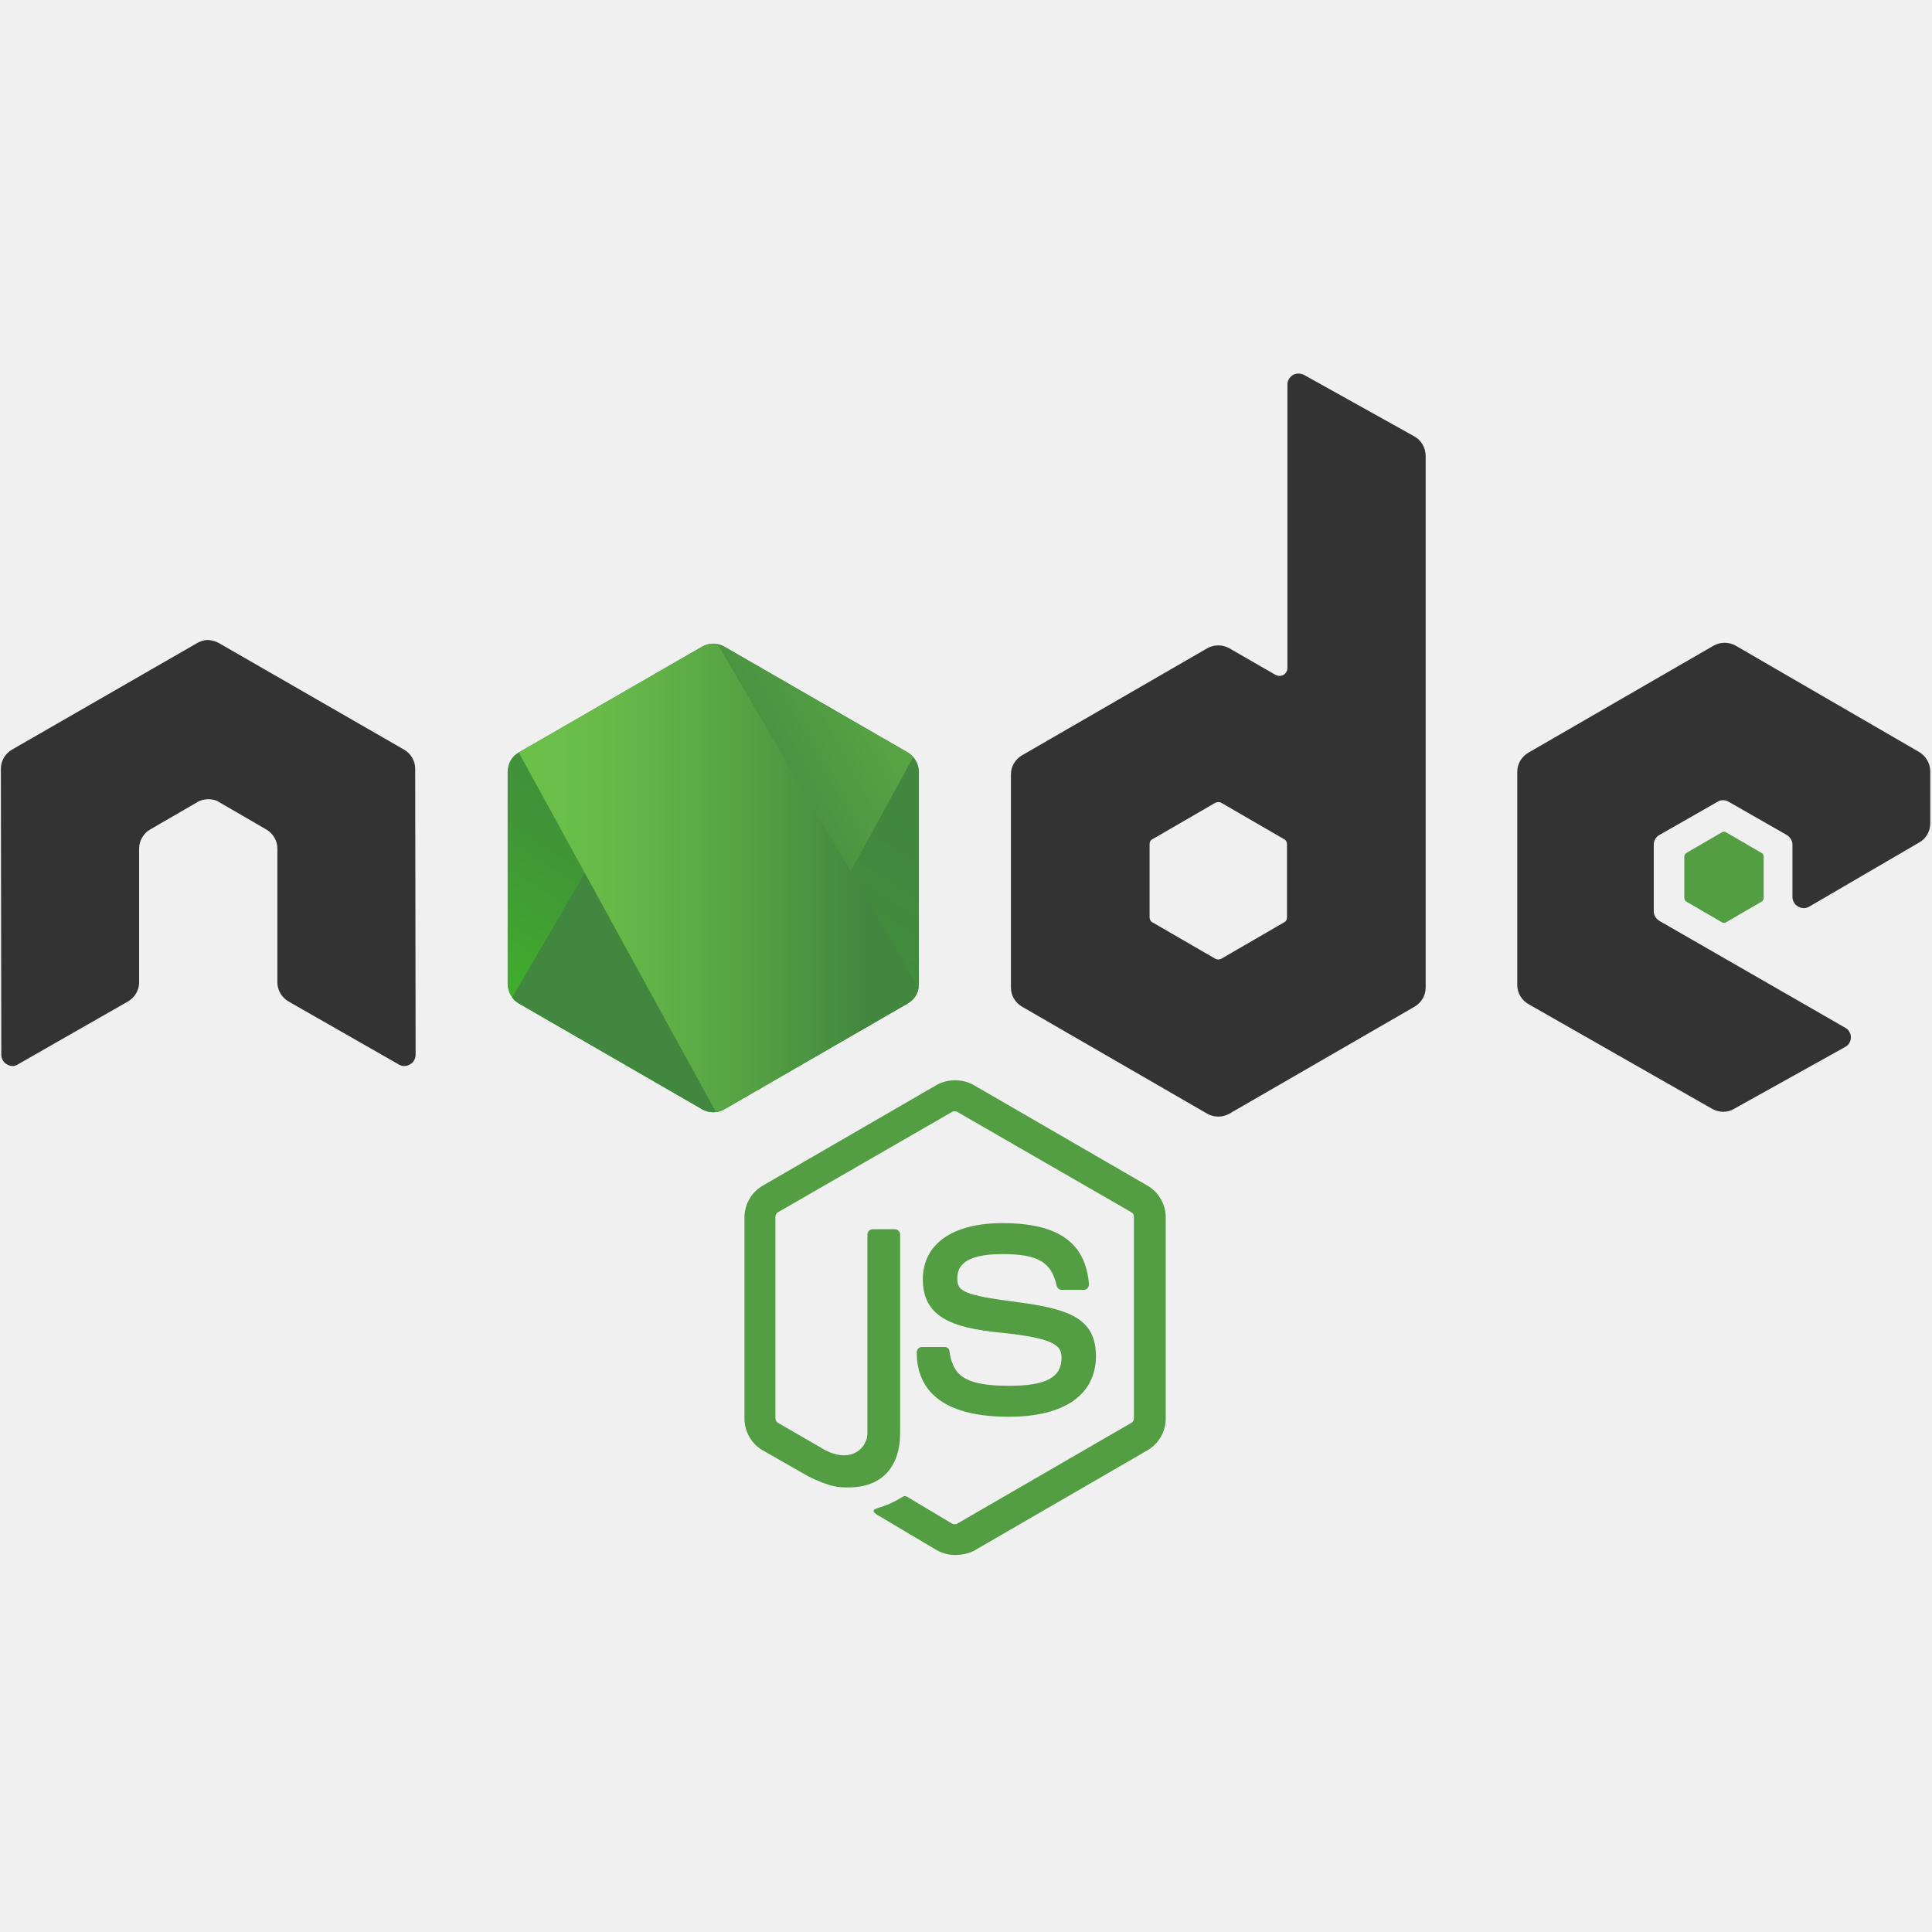
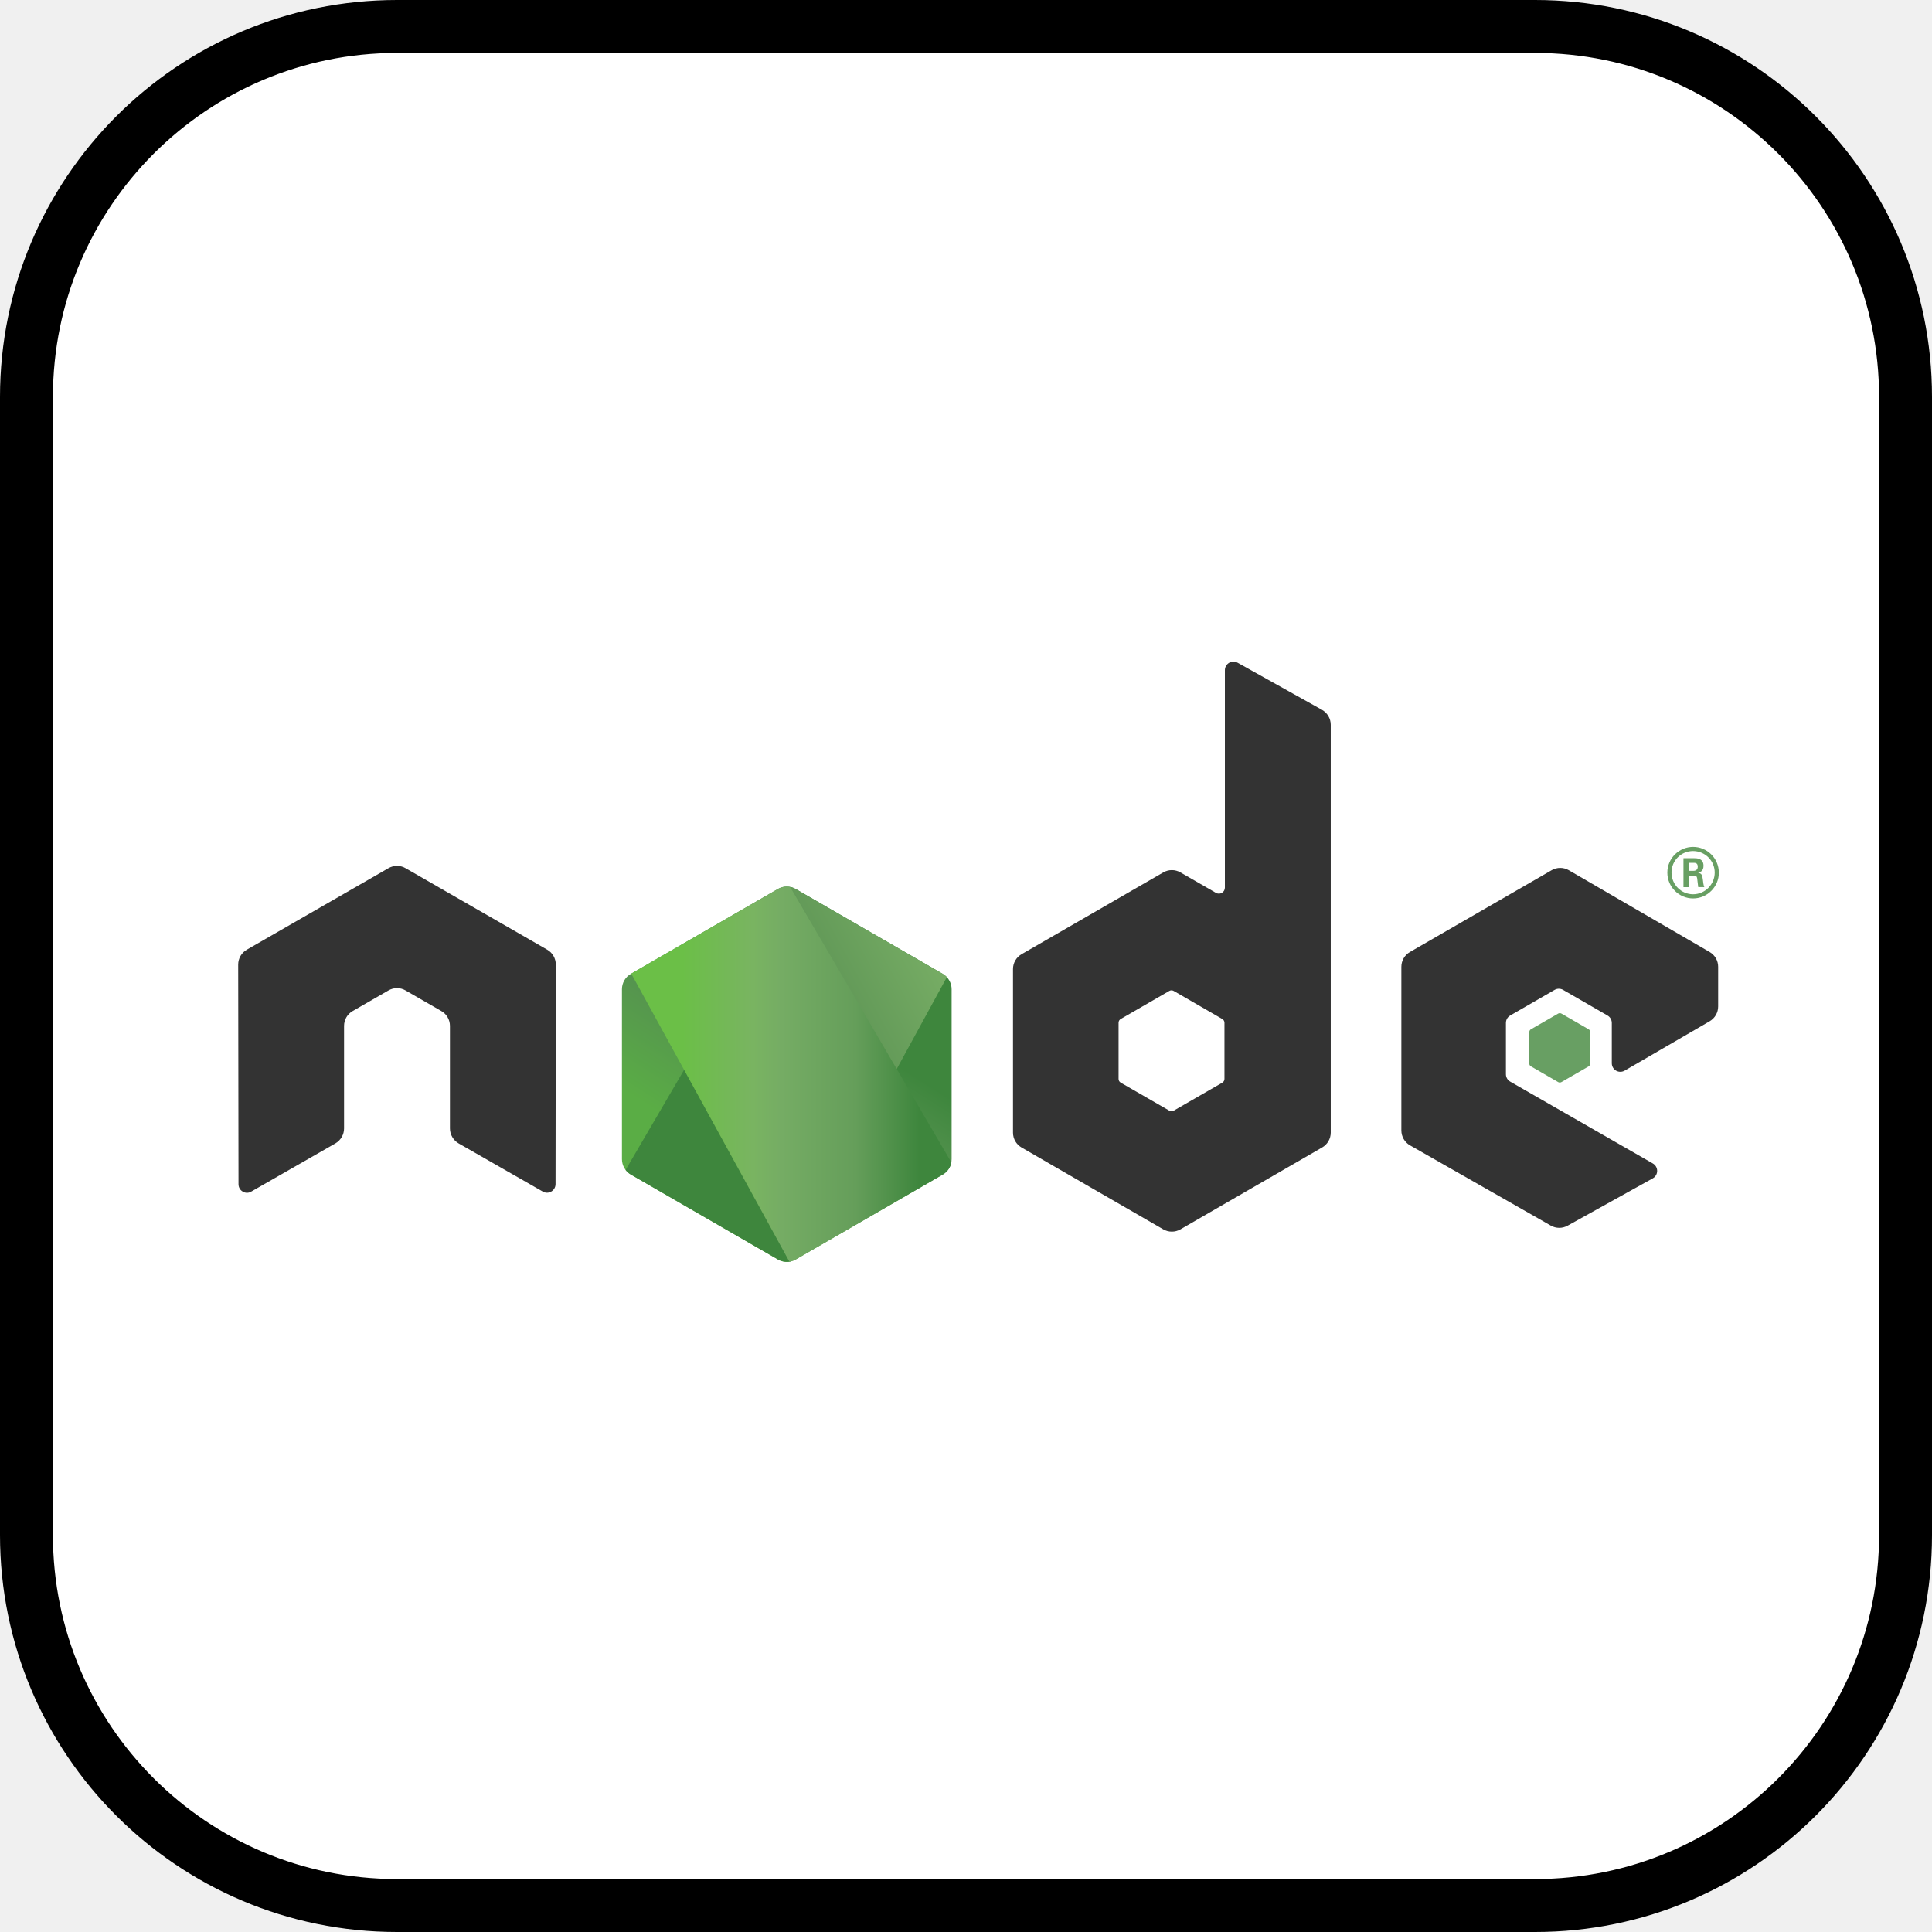
- <svg xmlns="http://www.w3.org/2000/svg" xmlns:xlink="http://www.w3.org/1999/xlink" width="800px" height="800px" viewBox="0 -99 512 512" preserveAspectRatio="xMidYMid">
+ <svg xmlns="http://www.w3.org/2000/svg" width="800px" height="800px" viewBox="0 0 73 73" version="1.1">
  <defs>
-     <linearGradient x1="68.188%" y1="17.487%" x2="27.823%" y2="89.755%" id="b">
-       <stop stop-color="#41873F" offset="0%" />
-       <stop stop-color="#418B3D" offset="32.88%" />
-       <stop stop-color="#419637" offset="63.52%" />
-       <stop stop-color="#3FA92D" offset="93.19%" />
-       <stop stop-color="#3FAE2A" offset="100%" />
+     <linearGradient x1="72.724%" y1="9.24%" x2="27.269%" y2="90.753%" id="linearGradient-1">
+       <stop stop-color="#3E863D" offset="30%">
+ 
+ </stop>
+       <stop stop-color="#55934F" offset="50%">
+ 
+ </stop>
+       <stop stop-color="#5AAD45" offset="80%">
+ 
+ </stop>
    </linearGradient>
-     <path id="a" d="M57.903 1.85a5.957 5.957 0 0 0-5.894 0L3.352 29.933c-1.85 1.04-2.89 3.005-2.89 5.085v56.286c0 2.08 1.156 4.045 2.89 5.085l48.657 28.085a5.957 5.957 0 0 0 5.894 0l48.658-28.085c1.849-1.04 2.89-3.005 2.89-5.085V35.019c0-2.08-1.157-4.045-2.89-5.085L57.903 1.85z" />
-     <linearGradient x1="43.277%" y1="55.169%" x2="159.245%" y2="-18.306%" id="d">
-       <stop stop-color="#41873F" offset="13.76%" />
-       <stop stop-color="#54A044" offset="40.32%" />
-       <stop stop-color="#66B848" offset="71.36%" />
-       <stop stop-color="#6CC04A" offset="90.81%" />
+     <linearGradient x1="3.994%" y1="80.099%" x2="97.307%" y2="20.906%" id="linearGradient-2">
+       <stop stop-color="#3E863D" offset="57%">
+ 
+ </stop>
+       <stop stop-color="#619857" offset="72%">
+ 
+ </stop>
+       <stop stop-color="#76AC64" offset="100%">
+ 
+ </stop>
    </linearGradient>
-     <linearGradient x1="-4413.77%" y1="13.43%" x2="5327.93%" y2="13.43%" id="e">
-       <stop stop-color="#6CC04A" offset="9.192%" />
-       <stop stop-color="#66B848" offset="28.64%" />
-       <stop stop-color="#54A044" offset="59.68%" />
-       <stop stop-color="#41873F" offset="86.24%" />
-     </linearGradient>
-     <linearGradient x1="-4.389%" y1="49.997%" x2="101.499%" y2="49.997%" id="f">
-       <stop stop-color="#6CC04A" offset="9.192%" />
-       <stop stop-color="#66B848" offset="28.64%" />
-       <stop stop-color="#54A044" offset="59.68%" />
-       <stop stop-color="#41873F" offset="86.24%" />
-     </linearGradient>
-     <linearGradient x1="-9713.77%" y1="36.21%" x2="27.93%" y2="36.21%" id="g">
-       <stop stop-color="#6CC04A" offset="9.192%" />
-       <stop stop-color="#66B848" offset="28.64%" />
-       <stop stop-color="#54A044" offset="59.68%" />
-       <stop stop-color="#41873F" offset="86.24%" />
-     </linearGradient>
-     <linearGradient x1="-103.861%" y1="50.275%" x2="100.797%" y2="50.275%" id="h">
-       <stop stop-color="#6CC04A" offset="9.192%" />
-       <stop stop-color="#66B848" offset="28.64%" />
-       <stop stop-color="#54A044" offset="59.68%" />
-       <stop stop-color="#41873F" offset="86.24%" />
-     </linearGradient>
-     <linearGradient x1="130.613%" y1="-211.069%" x2="4.393%" y2="201.605%" id="i">
-       <stop stop-color="#41873F" offset="0%" />
-       <stop stop-color="#418B3D" offset="32.88%" />
-       <stop stop-color="#419637" offset="63.52%" />
-       <stop stop-color="#3FA92D" offset="93.19%" />
-       <stop stop-color="#3FAE2A" offset="100%" />
+     <linearGradient x1="0%" y1="50%" x2="100%" y2="50%" id="linearGradient-3">
+       <stop stop-color="#6BBF47" offset="16%">
+ 
+ </stop>
+       <stop stop-color="#79B461" offset="38%">
+ 
+ </stop>
+       <stop stop-color="#75AC64" offset="47%">
+ 
+ </stop>
+       <stop stop-color="#659E5A" offset="70%">
+ 
+ </stop>
+       <stop stop-color="#3E863D" offset="90%">
+ 
+ </stop>
    </linearGradient>
  </defs>
-   <g fill="none">
-     <path d="M253.11 313.094c-1.733 0-3.351-.462-4.854-1.271l-15.371-9.13c-2.312-1.272-1.156-1.734-.462-1.965 3.12-1.04 3.698-1.272 6.934-3.12.347-.232.81-.116 1.156.115l11.789 7.05c.462.231 1.04.231 1.386 0l46.115-26.698c.462-.231.694-.694.694-1.271v-53.28c0-.579-.232-1.04-.694-1.272l-46.115-26.582c-.462-.232-1.04-.232-1.386 0l-46.115 26.582c-.462.231-.694.809-.694 1.271v53.28c0 .463.232 1.04.694 1.272l12.598 7.281c6.819 3.467 11.095-.578 11.095-4.623v-52.587c0-.693.578-1.387 1.387-1.387h5.894c.694 0 1.387.578 1.387 1.387v52.587c0 9.13-4.97 14.447-13.638 14.447-2.658 0-4.738 0-10.633-2.89l-12.135-6.934c-3.005-1.733-4.854-4.97-4.854-8.437v-53.28c0-3.467 1.849-6.704 4.854-8.437l46.114-26.698c2.89-1.618 6.82-1.618 9.709 0l46.114 26.698c3.005 1.733 4.855 4.97 4.855 8.437v53.28c0 3.467-1.85 6.704-4.855 8.437l-46.114 26.698c-1.503.694-3.236 1.04-4.854 1.04zm14.216-36.637c-20.225 0-24.386-9.246-24.386-17.105 0-.694.578-1.387 1.387-1.387h6.01c.693 0 1.271.462 1.271 1.156.925 6.125 3.583 9.13 15.834 9.13 9.708 0 13.87-2.196 13.87-7.397 0-3.005-1.157-5.2-16.297-6.703-12.598-1.272-20.457-4.045-20.457-14.1 0-9.362 7.86-14.91 21.035-14.91 14.793 0 22.075 5.086 23 16.18 0 .348-.116.694-.347 1.041-.232.231-.578.462-.925.462h-6.01c-.578 0-1.156-.462-1.271-1.04-1.387-6.356-4.97-8.437-14.447-8.437-10.633 0-11.905 3.699-11.905 6.472 0 3.352 1.503 4.392 15.834 6.241 14.216 1.85 20.92 4.508 20.92 14.447-.116 10.171-8.437 15.95-23.116 15.95z" fill="#539E43" />
-     <path d="M110.028 104.712c0-2.08-1.156-4.046-3.005-5.086l-49.004-28.2c-.81-.463-1.734-.694-2.658-.81h-.463c-.924 0-1.849.347-2.658.81l-49.004 28.2c-1.85 1.04-3.005 3.005-3.005 5.086l.116 75.817c0 1.04.578 2.08 1.502 2.543.925.578 2.08.578 2.89 0l29.125-16.643c1.849-1.04 3.005-3.005 3.005-5.085v-35.482c0-2.08 1.155-4.045 3.005-5.085l12.366-7.166c.925-.578 1.965-.81 3.005-.81 1.04 0 2.08.232 2.89.81l12.366 7.166c1.85 1.04 3.005 3.004 3.005 5.085v35.482c0 2.08 1.156 4.045 3.005 5.085l29.125 16.643c.925.578 2.08.578 3.005 0 .925-.463 1.503-1.503 1.503-2.543l-.116-75.817zM345.571.347c-.924-.463-2.08-.463-2.89 0-.924.578-1.502 1.502-1.502 2.542v75.125c0 .693-.346 1.386-1.04 1.849-.693.346-1.387.346-2.08 0l-12.251-7.05a5.957 5.957 0 0 0-5.895 0l-49.004 28.316c-1.849 1.04-3.005 3.005-3.005 5.085v56.516c0 2.08 1.156 4.046 3.005 5.086l49.004 28.316a5.957 5.957 0 0 0 5.895 0l49.004-28.316c1.849-1.04 3.005-3.005 3.005-5.086V21.844c0-2.196-1.156-4.16-3.005-5.201L345.572.347zm-4.507 143.776c0 .578-.231 1.04-.694 1.271l-16.758 9.708a1.714 1.714 0 0 1-1.503 0l-16.758-9.708c-.463-.231-.694-.809-.694-1.271v-19.417c0-.578.231-1.04.694-1.271l16.758-9.709a1.714 1.714 0 0 1 1.503 0l16.758 9.709c.463.23.694.809.694 1.271v19.417zM508.648 124.244c1.85-1.04 2.89-3.005 2.89-5.086v-13.753c0-2.08-1.156-4.045-2.89-5.085l-48.657-28.2a5.957 5.957 0 0 0-5.894 0l-49.004 28.315c-1.85 1.04-3.005 3.005-3.005 5.086v56.516c0 2.08 1.155 4.045 3.005 5.085l48.657 27.738c1.85 1.04 4.045 1.04 5.779 0L489 178.45c.925-.463 1.503-1.503 1.503-2.543 0-1.04-.578-2.08-1.503-2.543l-49.235-28.316c-.924-.577-1.502-1.502-1.502-2.542v-17.683c0-1.04.578-2.08 1.502-2.543l15.372-8.784a2.821 2.821 0 0 1 3.005 0l15.371 8.784c.925.578 1.503 1.502 1.503 2.543v13.869c0 1.04.578 2.08 1.502 2.542.925.578 2.08.578 3.005 0l29.125-16.99z" fill="#333" />
-     <path d="M456.293 121.586a1.05 1.05 0 0 1 1.155 0l9.362 5.432c.347.23.578.577.578 1.04v10.864c0 .462-.231.809-.578 1.04l-9.362 5.432a1.05 1.05 0 0 1-1.155 0l-9.362-5.432c-.347-.231-.578-.578-.578-1.04v-10.864c0-.463.231-.81.578-1.04l9.362-5.432z" fill="#539E43" />
-     <g transform="translate(134.068 70.501)">
-       <mask id="c" fill="#ffffff">
-         <use xlink:href="#a" />
-       </mask>
-       <use fill="url(#b)" xlink:href="#a" />
-       <g mask="url(#c)">
-         <path d="M51.893 1.85L3.121 29.933C1.27 30.974 0 32.94 0 35.02v56.286c0 1.387.578 2.658 1.502 3.698L56.285 1.156c-1.387-.231-3.005-.116-4.392.693zM56.632 125.053c.462-.116.925-.347 1.387-.578l48.773-28.085c1.85-1.04 3.005-3.005 3.005-5.085V35.019c0-1.502-.694-3.005-1.734-4.045l-51.43 94.079z" />
-         <path d="M106.676 29.934L57.788 1.85a8.025 8.025 0 0 0-1.503-.578L1.502 95.12a6.082 6.082 0 0 0 1.619 1.387l48.888 28.085c1.387.809 3.005 1.04 4.507.577l51.432-94.078c-.347-.462-.81-.81-1.272-1.156z" fill="url(#d)" />
-       </g>
-       <g mask="url(#c)">
-         <path d="M109.797 91.305V35.019c0-2.08-1.271-4.045-3.12-5.085L57.786 1.85a5.106 5.106 0 0 0-1.848-.693l53.511 91.42c.231-.347.347-.809.347-1.271zM3.12 29.934C1.272 30.974 0 32.94 0 35.02v56.286c0 2.08 1.387 4.045 3.12 5.085l48.889 28.085c1.156.693 2.427.925 3.814.693L3.467 29.818l-.346.116z" />
-         <path fill="url(#e)" fill-rule="evenodd" d="M50.391.809l-.693.347h.924l-.231-.347z" transform="translate(0 -9.246)" />
-         <path d="M106.792 105.636c1.387-.809 2.427-2.196 2.89-3.698L56.053 10.402c-1.387-.231-2.89-.116-4.16.693L3.351 39.065l52.355 95.465a8.057 8.057 0 0 0 2.196-.693l48.889-28.2z" fill="url(#f)" fill-rule="evenodd" transform="translate(0 -9.246)" />
-         <path fill="url(#g)" fill-rule="evenodd" d="M111.3 104.712l-.347-.578v.809l.346-.231z" transform="translate(0 -9.246)" />
-         <path d="M106.792 105.636l-48.773 28.085a6.973 6.973 0 0 1-2.196.693l.925 1.734 54.089-31.32v-.694l-1.387-2.312c-.231 1.618-1.271 3.005-2.658 3.814z" fill="url(#h)" fill-rule="evenodd" transform="translate(0 -9.246)" />
-         <path d="M106.792 105.636l-48.773 28.085a6.973 6.973 0 0 1-2.196.693l.925 1.734 54.089-31.32v-.694l-1.387-2.312c-.231 1.618-1.271 3.005-2.658 3.814z" fill="url(#i)" fill-rule="evenodd" transform="translate(0 -9.246)" />
+   <g id="build-tools/nodejs" stroke="none" stroke-width="1" fill="none" fill-rule="evenodd">
+     <g id="container" transform="translate(2, 2)">
+       <rect id="mask" stroke="#000000" stroke-width="2" fill="#FFFFFF" fill-rule="nonzero" x="-1" y="-1" width="71" height="71" rx="14">
+ 
+ </rect>
+       <g id="Node.js_logo-(1)" transform="translate(7, 23)">
+         <path d="M54.815,7.905 L54.985,7.905 C55.124,7.905 55.15,7.808 55.15,7.751 C55.15,7.602 55.048,7.602 54.991,7.602 L54.817,7.602 L54.815,7.905 Z M54.609,7.427 L54.985,7.427 C55.114,7.427 55.367,7.427 55.367,7.715 C55.367,7.916 55.238,7.958 55.16,7.983 C55.311,7.994 55.321,8.092 55.341,8.231 C55.351,8.318 55.368,8.469 55.398,8.519 L55.167,8.519 C55.16,8.469 55.125,8.191 55.125,8.176 C55.11,8.114 55.088,8.083 55.011,8.083 L54.82,8.083 L54.82,8.521 L54.609,8.521 L54.609,7.427 Z M54.158,7.971 C54.158,8.423 54.523,8.79 54.972,8.79 C55.425,8.79 55.79,8.416 55.79,7.971 C55.79,7.517 55.42,7.157 54.971,7.157 C54.528,7.157 54.157,7.512 54.157,7.97 L54.158,7.971 Z M55.947,7.973 C55.947,8.509 55.508,8.947 54.973,8.947 C54.442,8.947 54,8.514 54,7.973 C54,7.422 54.453,7 54.973,7 C55.498,7 55.945,7.423 55.945,7.973 L55.947,7.973 Z" id="Shape" fill="#689F63" fill-rule="nonzero">
+ 
+ </path>
+         <path d="M12.001,11.447 C12.001,11.214 11.878,11 11.678,10.885 L6.323,7.804 C6.233,7.751 6.132,7.723 6.029,7.719 L5.974,7.719 C5.871,7.723 5.77,7.751 5.678,7.804 L0.324,10.885 C0.124,11.001 0,11.215 0,11.447 L0.012,19.745 C0.012,19.86 0.071,19.967 0.172,20.024 C0.271,20.085 0.395,20.085 0.493,20.024 L3.676,18.201 C3.877,18.082 4,17.87 4,17.64 L4,13.764 C4,13.532 4.123,13.319 4.323,13.204 L5.678,12.423 C5.779,12.365 5.889,12.336 6.002,12.336 C6.112,12.336 6.225,12.365 6.323,12.423 L7.678,13.203 C7.878,13.318 8.001,13.532 8.001,13.763 L8.001,17.639 C8.001,17.869 8.126,18.082 8.326,18.201 L11.507,20.022 C11.607,20.082 11.731,20.082 11.83,20.022 C11.928,19.965 11.991,19.858 11.991,19.743 L12.001,11.447 Z M37.266,15.767 C37.266,15.824 37.236,15.878 37.186,15.907 L35.346,16.967 C35.297,16.995 35.235,16.995 35.185,16.967 L33.346,15.907 C33.295,15.878 33.265,15.824 33.265,15.767 L33.265,13.644 C33.265,13.586 33.295,13.532 33.345,13.503 L35.183,12.441 C35.233,12.412 35.295,12.412 35.346,12.441 L37.185,13.503 C37.235,13.532 37.266,13.586 37.266,13.644 L37.266,15.767 Z M37.763,0.041 C37.663,-0.015 37.541,-0.013 37.442,0.044 C37.343,0.103 37.282,0.209 37.282,0.324 L37.282,8.54 C37.282,8.621 37.239,8.696 37.169,8.736 C37.1,8.777 37.013,8.777 36.943,8.736 L35.602,7.964 C35.402,7.848 35.156,7.848 34.955,7.964 L29.599,11.055 C29.399,11.17 29.276,11.384 29.276,11.614 L29.276,17.798 C29.276,18.029 29.399,18.241 29.599,18.358 L34.955,21.451 C35.155,21.566 35.402,21.566 35.602,21.451 L40.958,18.356 C41.158,18.24 41.282,18.028 41.282,17.796 L41.282,2.384 C41.282,2.15 41.154,1.934 40.949,1.819 L37.763,0.041 Z M55.599,13.588 C55.798,13.472 55.92,13.259 55.92,13.029 L55.92,11.53 C55.92,11.299 55.798,11.087 55.598,10.971 L50.276,7.881 C50.076,7.765 49.829,7.765 49.628,7.881 L44.273,10.972 C44.072,11.088 43.95,11.3 43.95,11.532 L43.95,17.713 C43.95,17.946 44.075,18.161 44.276,18.276 L49.596,21.308 C49.792,21.421 50.033,21.422 50.231,21.312 L53.449,19.524 C53.551,19.467 53.615,19.359 53.615,19.243 C53.615,19.127 53.553,19.018 53.452,18.961 L48.064,15.869 C47.963,15.812 47.901,15.705 47.901,15.59 L47.901,13.65 C47.901,13.535 47.962,13.428 48.063,13.37 L49.739,12.403 C49.839,12.345 49.962,12.345 50.062,12.403 L51.739,13.37 C51.839,13.427 51.901,13.535 51.901,13.65 L51.901,15.174 C51.901,15.289 51.963,15.397 52.063,15.455 C52.163,15.512 52.286,15.512 52.386,15.454 L55.599,13.588 Z" id="Shape" fill="#333333">
+ 
+ </path>
+         <path d="M49.874,13.298 C49.912,13.276 49.959,13.276 49.998,13.298 L51.025,13.891 C51.064,13.914 51.087,13.954 51.087,13.999 L51.087,15.186 C51.087,15.23 51.064,15.271 51.025,15.293 L49.998,15.886 C49.959,15.908 49.912,15.908 49.874,15.886 L48.847,15.293 C48.808,15.271 48.784,15.23 48.784,15.186 L48.784,13.999 C48.784,13.954 48.806,13.914 48.846,13.891 L49.874,13.298 Z" id="Shape" fill="#689F63">
+ 
+ </path>
+         <g id="nd-gr-nodejs-icon" transform="translate(14.5, 8.5)" fill-rule="nonzero">
+           <path d="M5.893,0.09 L0.336,3.297 C0.128,3.417 -2.08951043e-05,3.639 -1.93000907e-16,3.879 L-1.93000907e-16,10.298 C-5.70905583e-05,10.538 0.128,10.76 0.336,10.88 L5.894,14.09 C6.101,14.209 6.357,14.209 6.565,14.09 L12.122,10.88 C12.329,10.759 12.457,10.538 12.457,10.298 L12.457,3.879 C12.457,3.639 12.329,3.417 12.121,3.297 L6.564,0.09 C6.356,-0.03 6.1,-0.03 5.892,0.09" id="Shape" fill="url(#linearGradient-1)">
+ 
+ </path>
+           <path d="M0.138,10.706 C0.192,10.776 0.259,10.835 0.336,10.88 L5.103,13.633 L5.897,14.09 C6.014,14.157 6.149,14.188 6.284,14.177 C6.329,14.174 6.373,14.165 6.416,14.153 L12.277,3.421 C12.232,3.372 12.179,3.33 12.121,3.297 L8.482,1.196 L6.559,0.089 C6.504,0.058 6.445,0.034 6.384,0.019 L0.138,10.706 Z" id="Shape" fill="url(#linearGradient-2)">
+ 
+ </path>
+           <path d="M6.162,0.004 C6.067,0.013 5.976,0.043 5.893,0.09 L0.352,3.288 L6.327,14.172 C6.411,14.16 6.492,14.132 6.566,14.09 L12.123,10.88 C12.293,10.781 12.412,10.614 12.448,10.421 L6.356,0.015 C6.312,0.006 6.266,0.001 6.22,0.001 C6.202,0.001 6.183,0.002 6.165,0.004" id="Shape" fill="url(#linearGradient-3)">
+ 
+ </path>
+         </g>
      </g>
    </g>
  </g>
</svg>
